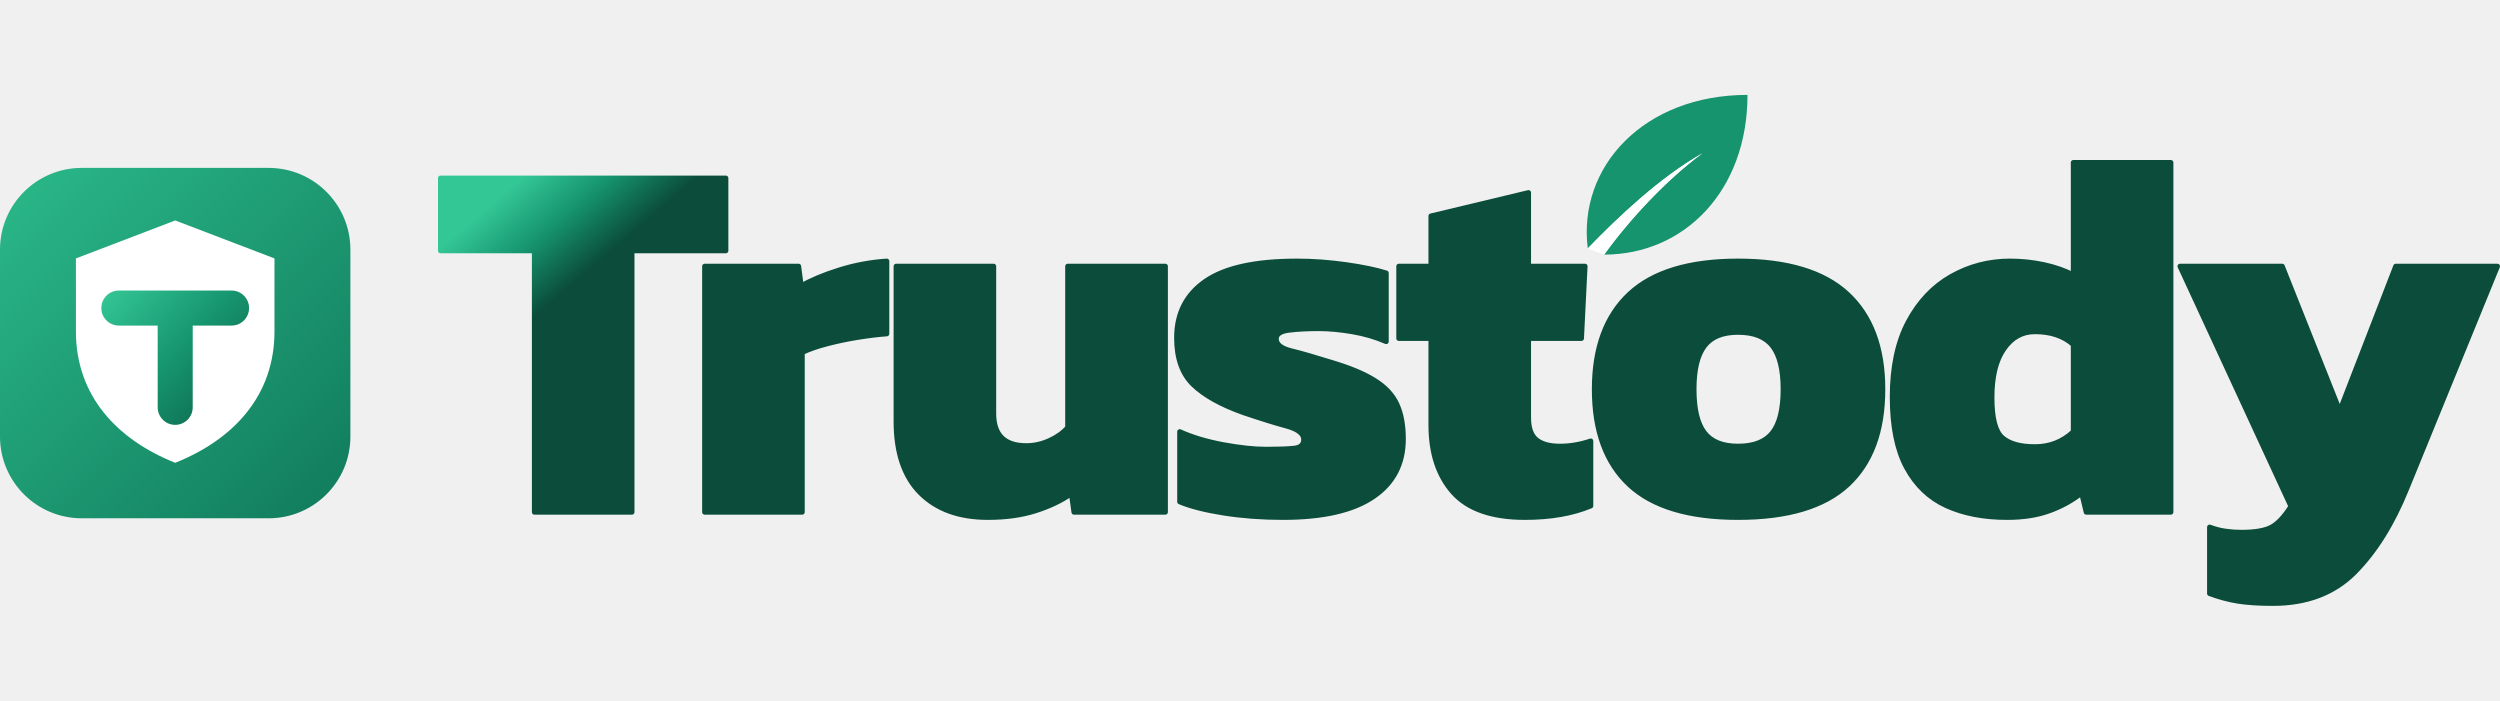
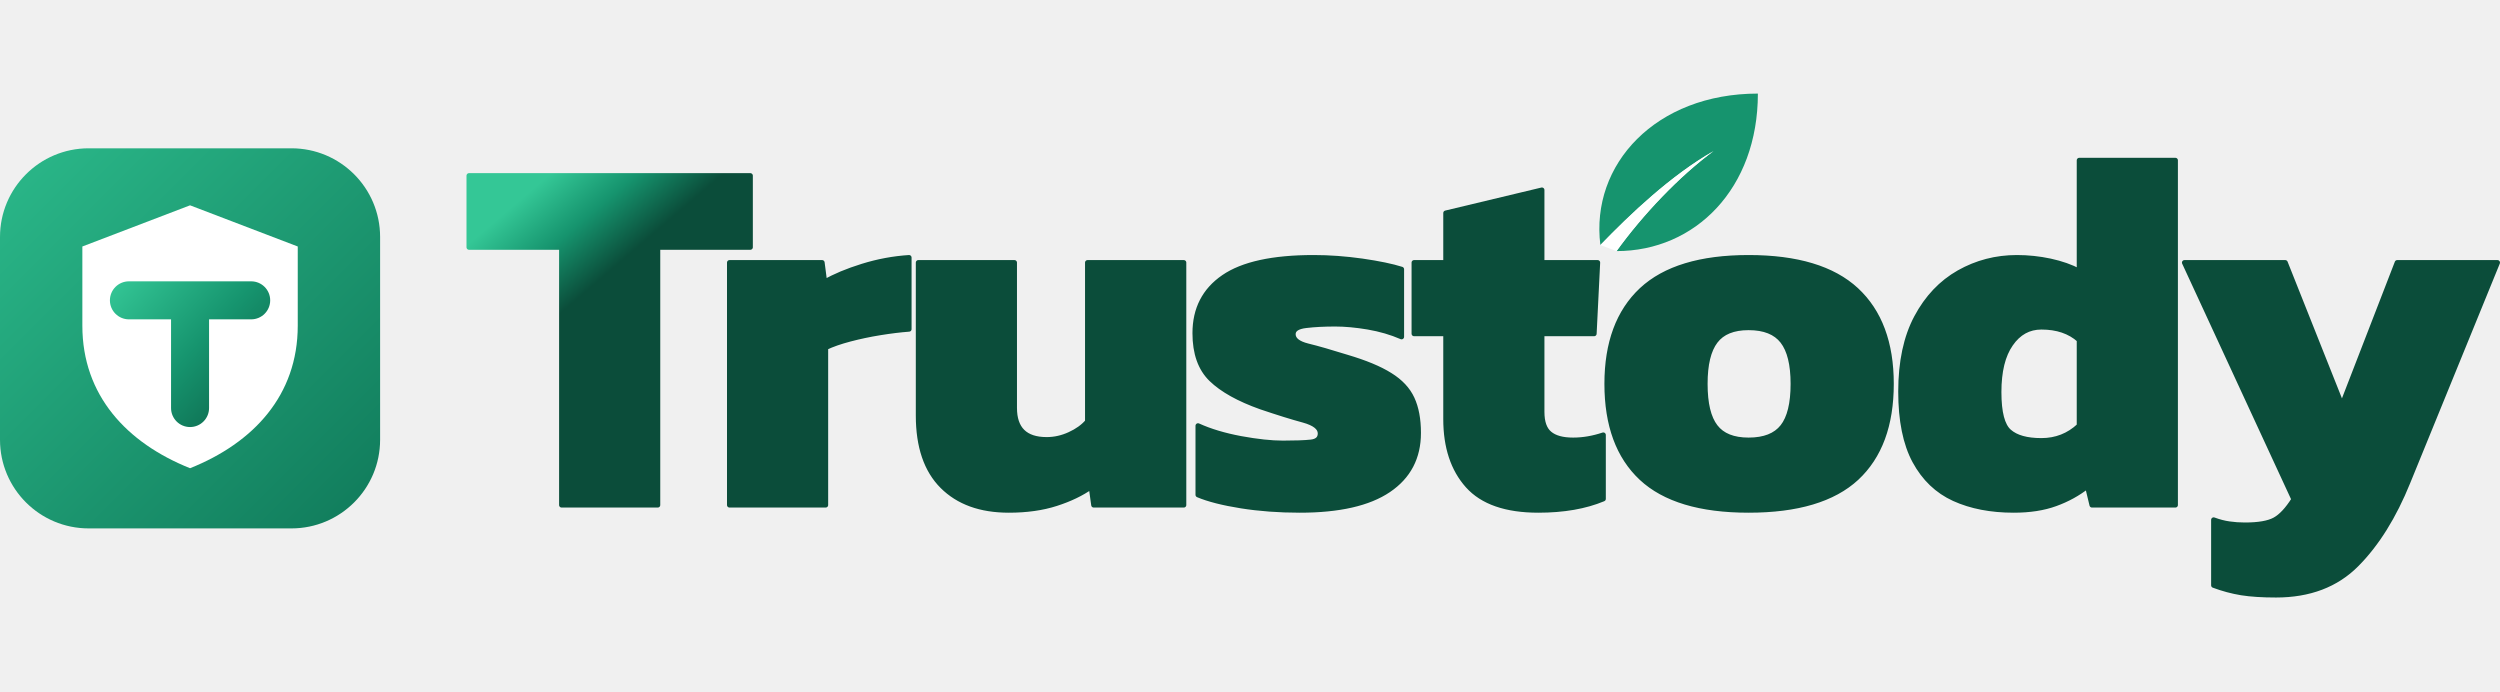
- <svg xmlns="http://www.w3.org/2000/svg" width="342.47" height="96" viewBox="0 0 342.47 96" role="img" aria-label="Trustody">
-   <svg x="0" y="23" width="48" height="48" viewBox="0 0 120 120">
+ <svg xmlns="http://www.w3.org/2000/svg" width="347.27" height="96" viewBox="0 0 347.27 96" role="img" aria-label="Trustody">
+   <svg x="0" y="20.6" width="52.8" height="52.8" viewBox="0 0 120 120">
    <defs>
      <linearGradient id="trustody-lockup-h-icon-tile" x1="0" y1="0" x2="1" y2="1">
        <stop offset="0" stop-color="#2BB98A" />
        <stop offset="1" stop-color="#107A5A" />
      </linearGradient>
      <linearGradient id="trustody-lockup-h-icon-t" gradientUnits="userSpaceOnUse" x1="35" y1="42" x2="85" y2="88">
        <stop offset="0" stop-color="#34C796" />
        <stop offset=".5" stop-color="#16946E" />
        <stop offset="1" stop-color="#0B5E45" />
      </linearGradient>
    </defs>
    <rect width="120" height="120" rx="28" fill="url(#trustody-lockup-h-icon-tile)" />
    <path d="M60 18 94 31v25c0 22-14 37-34 45-20-8-34-23-34-45V31z" fill="#FFFFFF" />
    <path d="M40.7 42h38.6a6 6 0 0 1 0 12H66v28a6 6 0 0 1-12 0V54H40.7a6 6 0 0 1 0-12z" fill="url(#trustody-lockup-h-icon-t)" />
  </svg>
-   <svg x="60" y="13" width="282.47" height="70" viewBox="79 105 2014 499.1">
+   <svg x="64.8" y="13" width="282.47" height="70" viewBox="79 105 2014 499.1">
    <defs>
      <linearGradient id="trustody-lockup-h-wm-t" gradientUnits="userSpaceOnUse" x1="81" y1="186" x2="360" y2="512">
        <stop offset="0" stop-color="#34C796" />
        <stop offset=".12" stop-color="#34C796" />
        <stop offset=".25" stop-color="#16946E" />
        <stop offset=".38" stop-color="#0B4D3A" />
        <stop offset="1" stop-color="#0B4D3A" />
      </linearGradient>
    </defs>
    <path d="m173.2 512.5v-255.3h-91.7v-70.9h278.6v70.9h-91.7v255.3z" fill="url(#trustody-lockup-h-wm-t)" stroke="url(#trustody-lockup-h-wm-t)" stroke-width="5" stroke-linejoin="round" />
    <path d="M173.2 512.5m166.3 0v-240.1h91.7l2.5 19.3q14.7-8.6 37.5-15.7q22.8-7.1 46.1-8.6v70.9q-13.2 1-28.6 3.5q-15.5 2.5-29.9 6.3q-14.5 3.8-24.1 8.4v156zm276.6 5.1q-42 0-65.8-23.8q-23.8-23.8-23.8-69.9v-151.5h95.2v143.9q0 31.4 31.9 31.4q11.7 0 22.8-5.1q11.2-5.1 17.7-12.7v-157.5h95.3v240.1h-89.2l-2.5-18.2q-14.2 10.1-34.7 16.7q-20.5 6.6-46.9 6.6zm288.2 0q-30.9 0-58-4.3q-27.1-4.3-42.8-10.9v-68.4q17.8 8.1 42.3 12.7q24.6 4.5 41.8 4.5q18.2 0 27.6-1q9.4-1 9.4-8.6q0-8.6-16.7-13.2q-16.7-4.5-42.1-13.1q-32.9-11.7-49.1-27.4q-16.2-15.7-16.2-45.6q0-35.9 28.4-55.4q28.3-19.5 89.1-19.5q23.3 0 48.1 3.5q24.8 3.6 39 8.1v66.9q-15.2-6.6-33.2-9.7q-17.9-3-32.6-3q-16.2 0-28.9 1.5q-12.7 1.5-12.7 8.6q0 8.1 14.5 11.7q14.4 3.5 38.7 11.1q27.4 8.1 42.8 17.8q15.5 9.6 21.8 23.3q6.3 13.6 6.3 33.9q0 36.5-29.6 56.5q-29.6 20-87.9 20zm236.3 0q-48.1 0-69.9-24.3q-21.8-24.4-21.8-65.9v-84.6h-31.4v-70.4h31.4v-49.1l95.2-22.8v71.9h55.2l-3.5 70.4h-51.7v77.5q0 15.2 7.6 21.5q7.6 6.4 23.3 6.4q14.7 0 29.9-5.1v63.3q-26.8 11.2-64.3 11.2zm208.2 0q-71.9 0-106.1-31.9q-34.2-32-34.2-93.2q0-60.8 34.4-93q34.5-32.1 105.9-32.1q71.9 0 106.6 32.1q34.7 32.2 34.7 93q0 61.2-34.4 93.2q-34.5 31.9-106.9 31.9zm0-69.4q23.3 0 33.7-13.2q10.4-13.2 10.4-42.5q0-28.9-10.4-42.3q-10.4-13.4-33.7-13.4q-22.8 0-32.9 13.4q-10.2 13.4-10.2 42.3q0 29.3 10.2 42.5q10.1 13.2 32.9 13.2zm262.6 69.4q-33.9 0-59-11.4q-25-11.4-39-37.3q-13.9-25.8-13.9-68.8q0-44.1 15.7-73.5q15.7-29.4 42-44.3q26.4-14.9 57.3-14.9q16.7 0 33.1 3.5q16.5 3.6 28.7 10.1v-109.9h95.2v341.4h-82.6l-4.5-18.7q-14.2 11.1-31.7 17.4q-17.5 6.4-41.3 6.4zm27.4-68.9q21.8 0 37.5-14.7v-85.1q-14.2-12.7-37.5-12.7q-18.8 0-30.4 16.8q-11.7 16.7-11.7 47.6q0 30.4 10.2 39.2q10.1 8.9 31.9 8.9zm232.4 152.9q-20.3 0-34.2-2.2q-14-2.3-27.6-7.4v-64.8q8.1 3 15.4 4q7.4 1.1 15.5 1.1q20.2 0 29.6-5.1q9.4-5.1 19-20.3l-108.4-234.5h99.8l56.2 141.3l54.7-141.3h99.3l-88.7 217.3q-20.7 51.2-50.9 81.6q-30.1 30.3-79.7 30.3z" fill="#0B4D3A" stroke="#0B4D3A" stroke-width="5" stroke-linejoin="round" />
    <g transform="translate(1202 105)">
      <path d="M0 150C-10 70 55 0 156 0C156 94 94 156 16 156C42 120 78 82 112 57C70 81 30 119 0 150Z" fill="#16946E" />
      <path d="M0 150C30 119 70 81 112 57C78 82 42 120 16 156Z" fill="#FFFFFF" />
    </g>
  </svg>
</svg>
